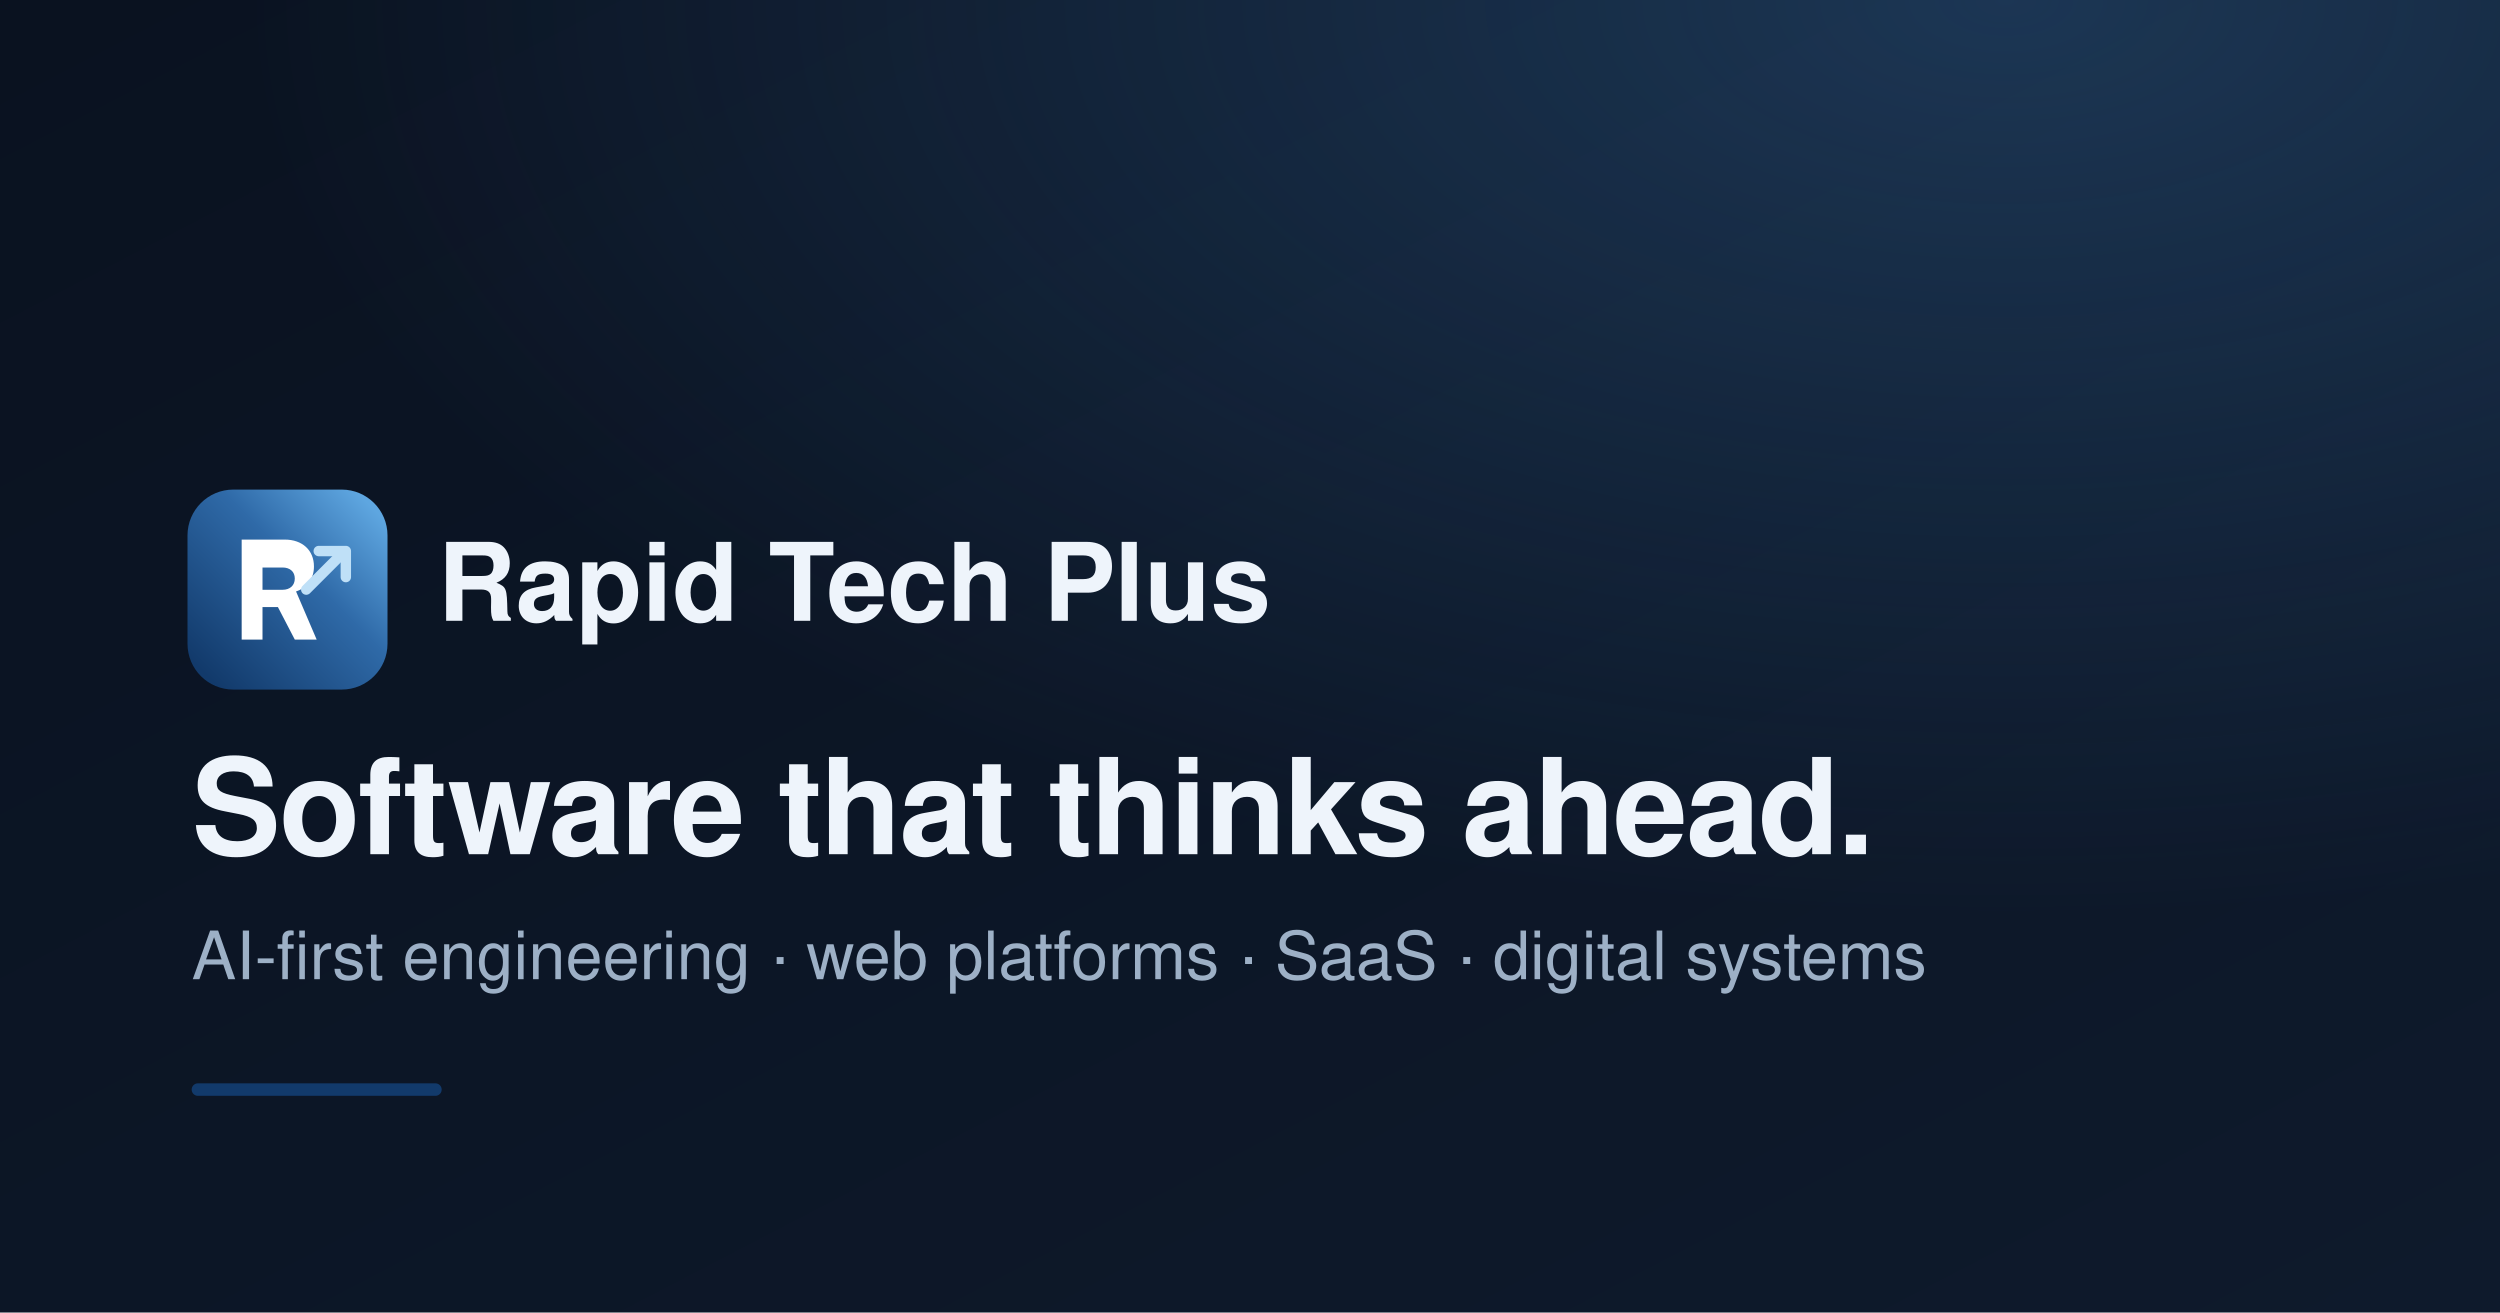
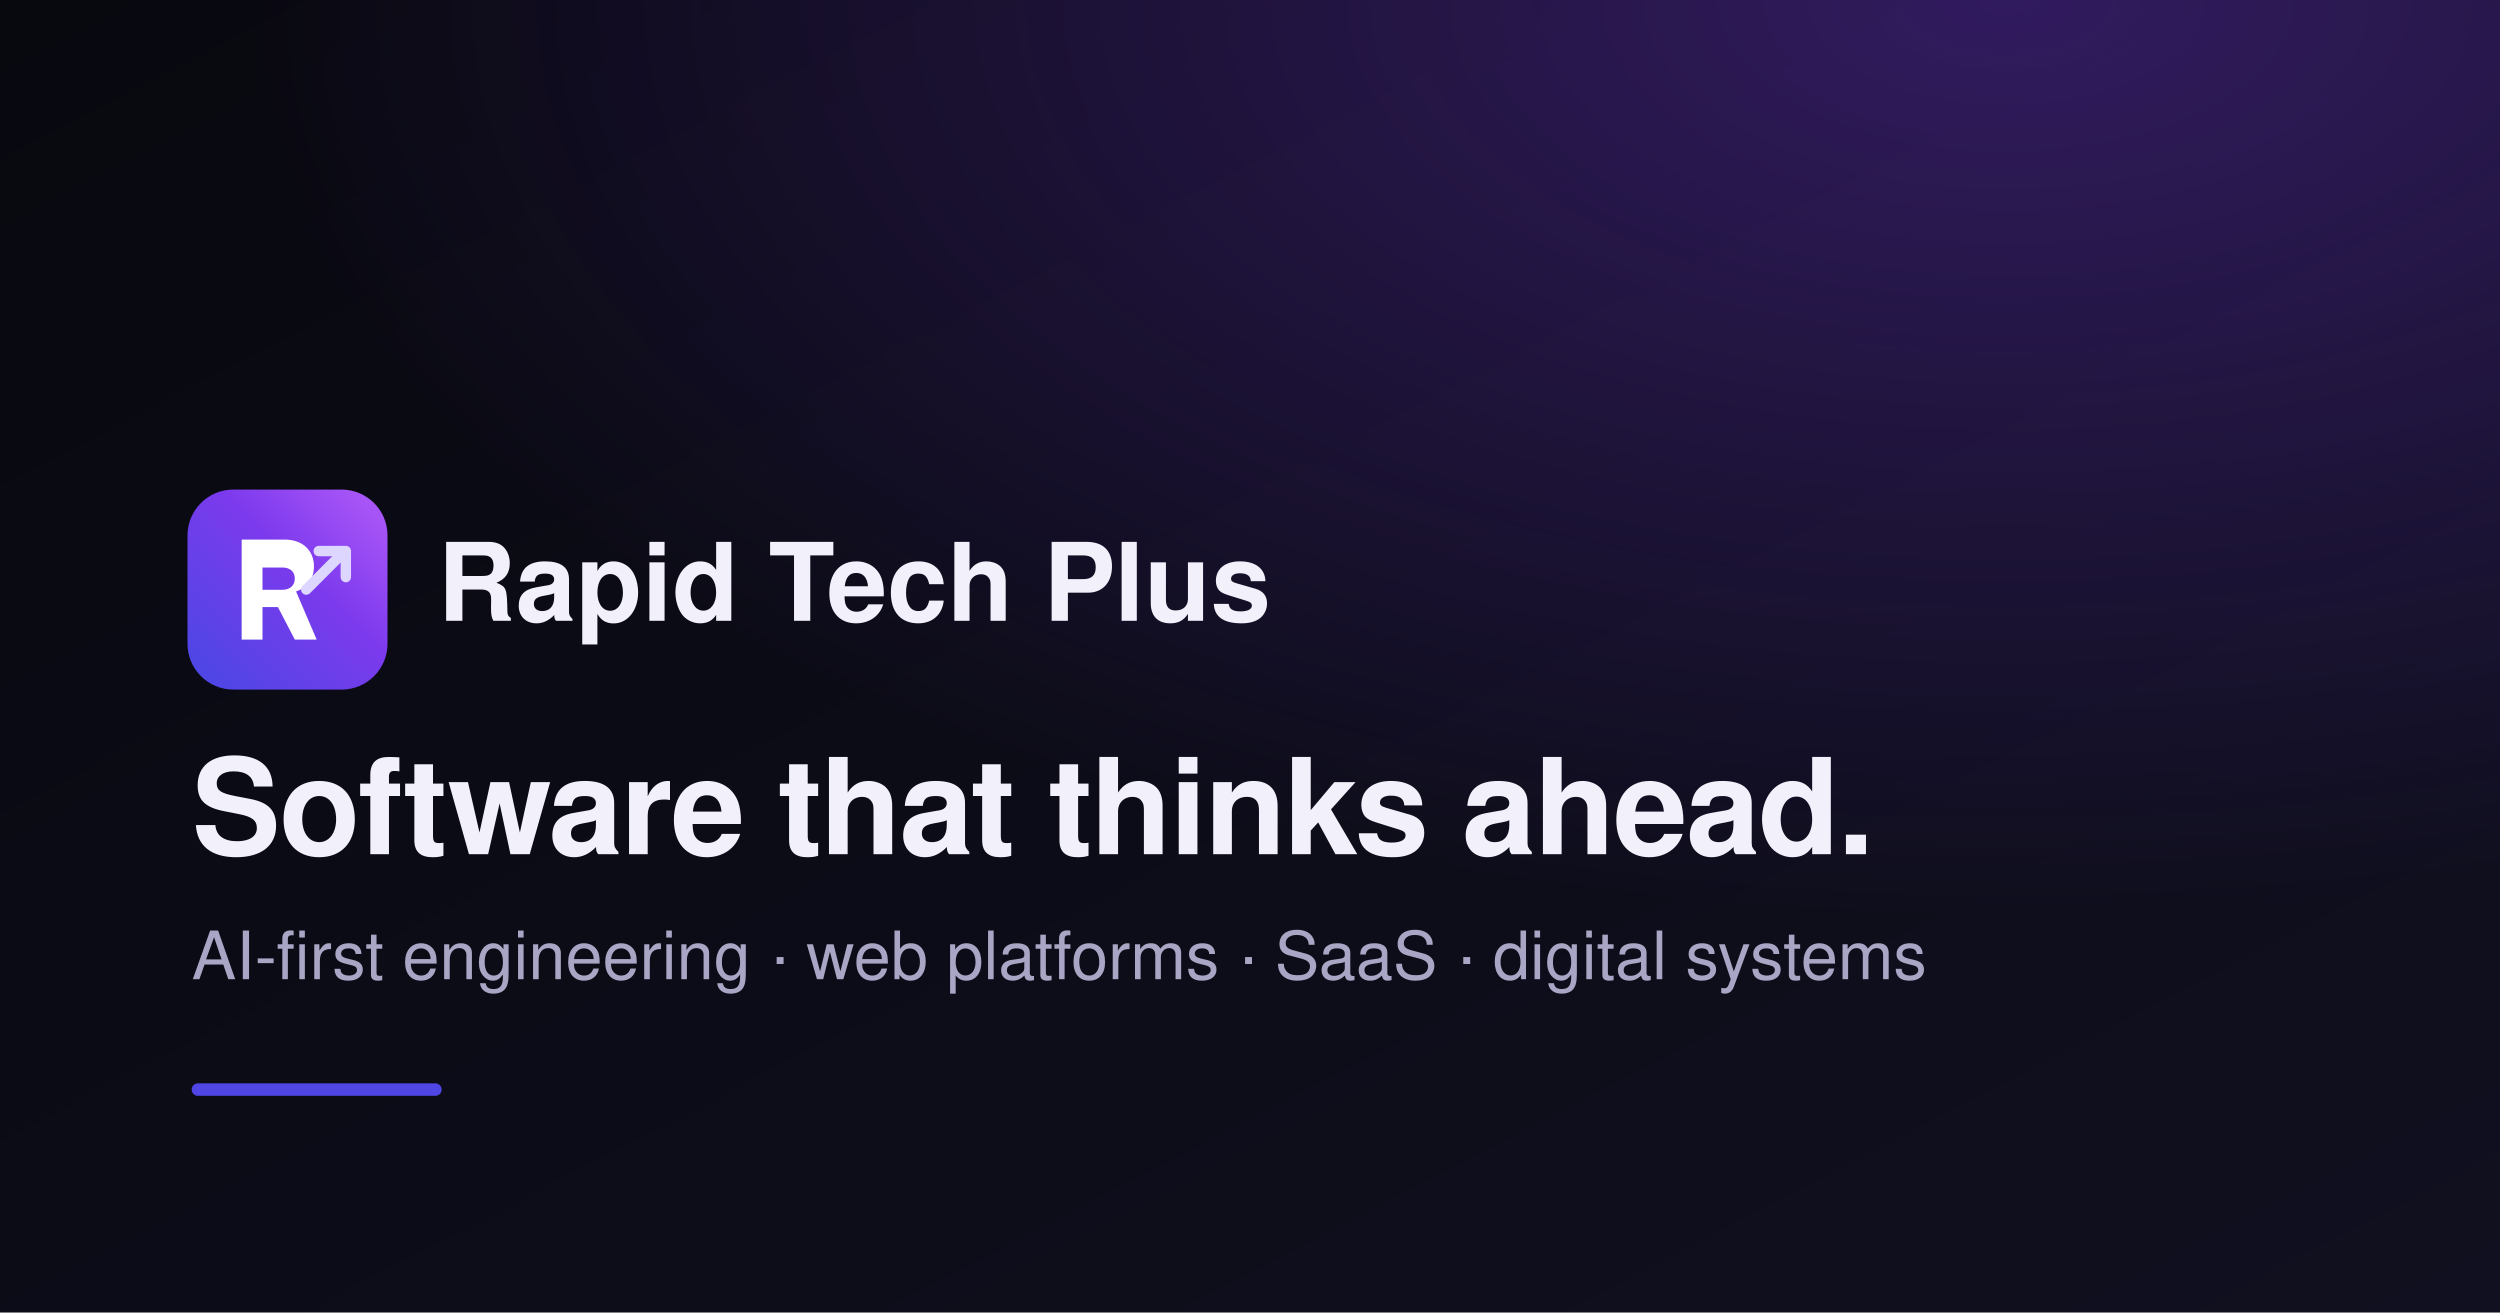
<svg xmlns="http://www.w3.org/2000/svg" viewBox="0 0 1200 630" width="1200" height="630">
  <defs>
    <linearGradient id="bg" x1="0" y1="0" x2="1" y2="1">
-       <stop offset="0" stop-color="#0a1220" />
-       <stop offset="1" stop-color="#0e1a2c" />
+       <stop offset="0" stop-color="#08080f" />
+       <stop offset="1" stop-color="#101020" />
    </linearGradient>
    <linearGradient id="acc" x1="8" y1="88" x2="88" y2="8" gradientUnits="userSpaceOnUse">
-       <stop offset="0" stop-color="#123a6b" />
-       <stop offset="0.6" stop-color="#2f6aa8" />
-       <stop offset="1" stop-color="#5ea6e0" />
+       <stop offset="0" stop-color="#4f46e5" />
+       <stop offset="0.6" stop-color="#7c3aed" />
+       <stop offset="1" stop-color="#a855f7" />
    </linearGradient>
    <radialGradient id="glow" cx="80%" cy="0%" r="70%">
-       <stop offset="0" stop-color="#3e7cb8" stop-opacity="0.32" />
-       <stop offset="1" stop-color="#3e7cb8" stop-opacity="0" />
+       <stop offset="0" stop-color="#7c3aed" stop-opacity="0.34" />
+       <stop offset="1" stop-color="#7c3aed" stop-opacity="0" />
    </radialGradient>
  </defs>
  <rect width="1200" height="630" fill="url(#bg)" />
  <rect width="1200" height="630" fill="url(#glow)" />
  <g transform="translate(90,235)">
    <rect width="96" height="96" rx="22" fill="url(#acc)" />
    <path d="M26 72V24h20.7c8.4 0 14 5.1 14 12.9 0 5.9-3.2 10.2-8.6 12L62 72h-10.5l-8.1-15.6H36V72H26zm10-23.9h9.6c3.6 0 5.9-2.1 5.9-5.4s-2.3-5.3-5.9-5.3H36v10.7z" fill="#ffffff" />
-     <g fill="none" stroke="#bfe0f7" stroke-width="5" stroke-linecap="round" stroke-linejoin="round">
+     <g fill="none" stroke="#ddd6ff" stroke-width="5" stroke-linecap="round" stroke-linejoin="round">
      <path d="M57 48 L75 30" />
      <path d="M63 29.5 H76 V42" />
    </g>
  </g>
-   <text x="210" y="298" fill="#eef4fb" font-family="Segoe UI, Helvetica, Arial, sans-serif" font-size="52" font-weight="700">Rapid Tech Plus</text>
-   <text x="92" y="410" fill="#eef4fb" font-family="Segoe UI, Helvetica, Arial, sans-serif" font-size="64" font-weight="800" letter-spacing="-1">Software that thinks ahead.</text>
-   <text x="92" y="470" fill="#9db0c6" font-family="Segoe UI, Helvetica, Arial, sans-serif" font-size="32">AI-first engineering · web platforms · SaaS · digital systems</text>
+   <text x="210" y="298" fill="#f2f1fb" font-family="Segoe UI, Helvetica, Arial, sans-serif" font-size="52" font-weight="700">Rapid Tech Plus</text>
+   <text x="92" y="410" fill="#f2f1fb" font-family="Segoe UI, Helvetica, Arial, sans-serif" font-size="64" font-weight="800" letter-spacing="-1">Software that thinks ahead.</text>
+   <text x="92" y="470" fill="#a8a6c4" font-family="Segoe UI, Helvetica, Arial, sans-serif" font-size="32">AI-first engineering · web platforms · SaaS · digital systems</text>
  <rect x="92" y="520" width="120" height="6" rx="3" fill="url(#acc)" />
</svg>
